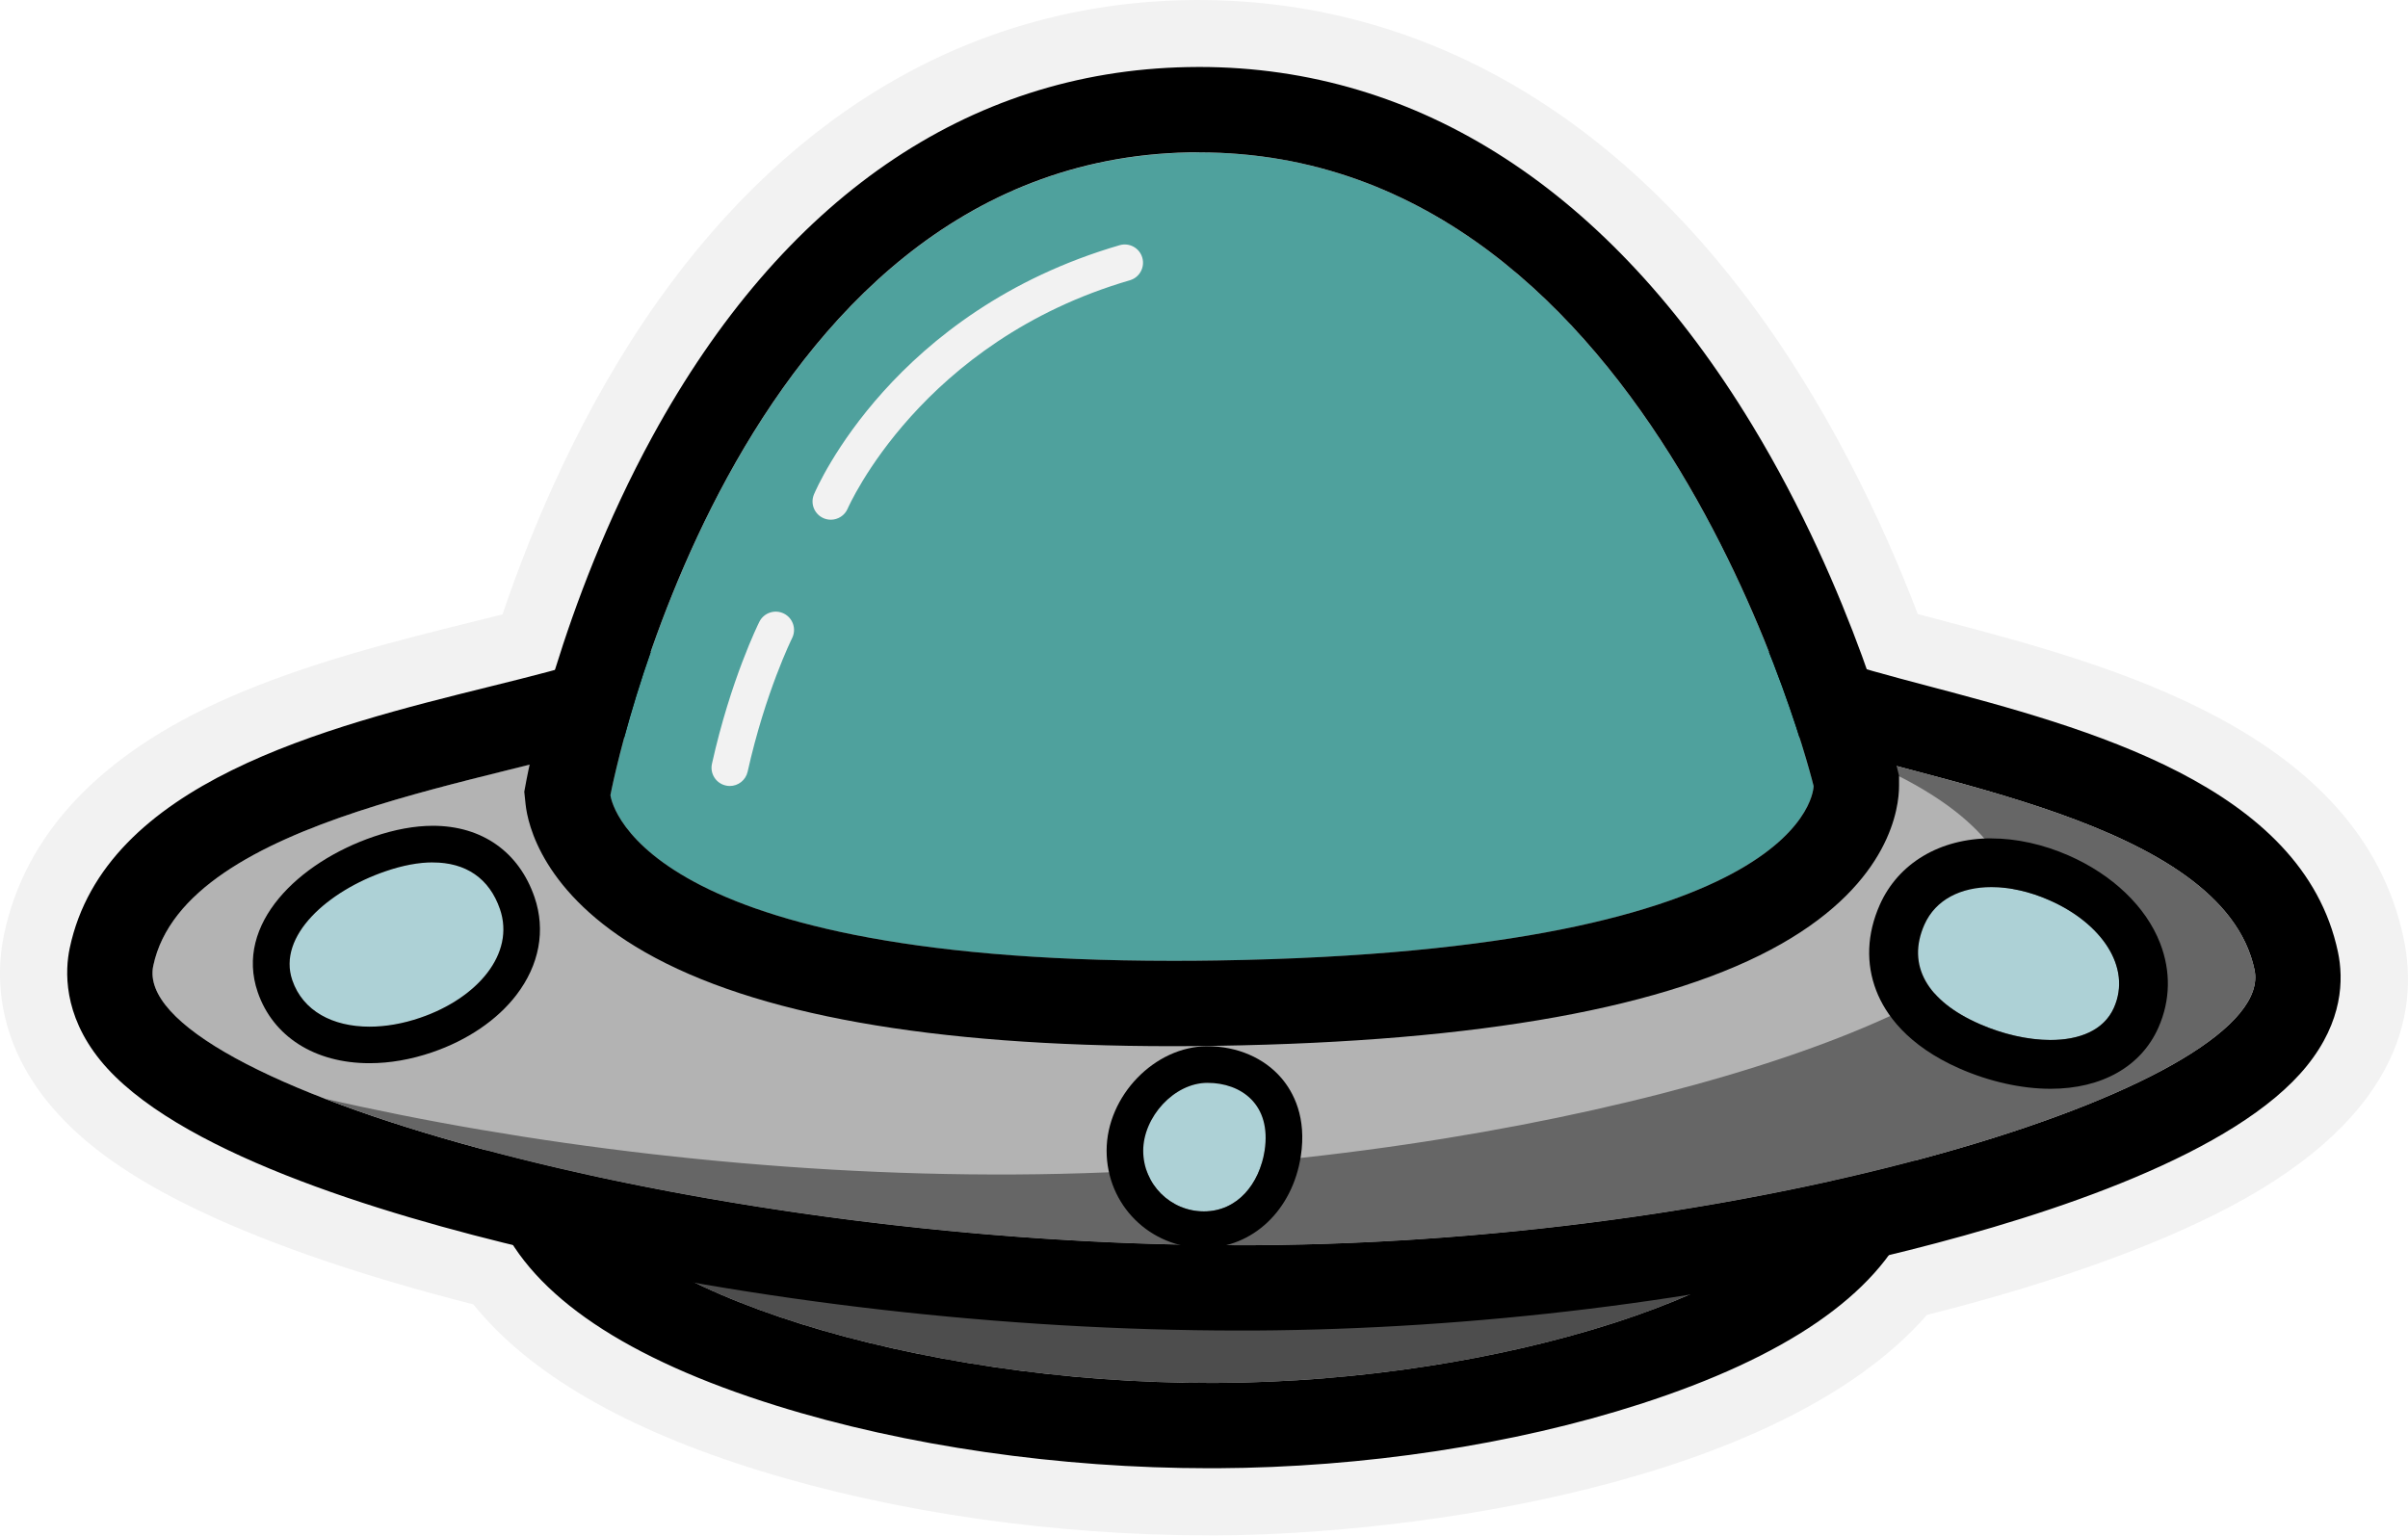
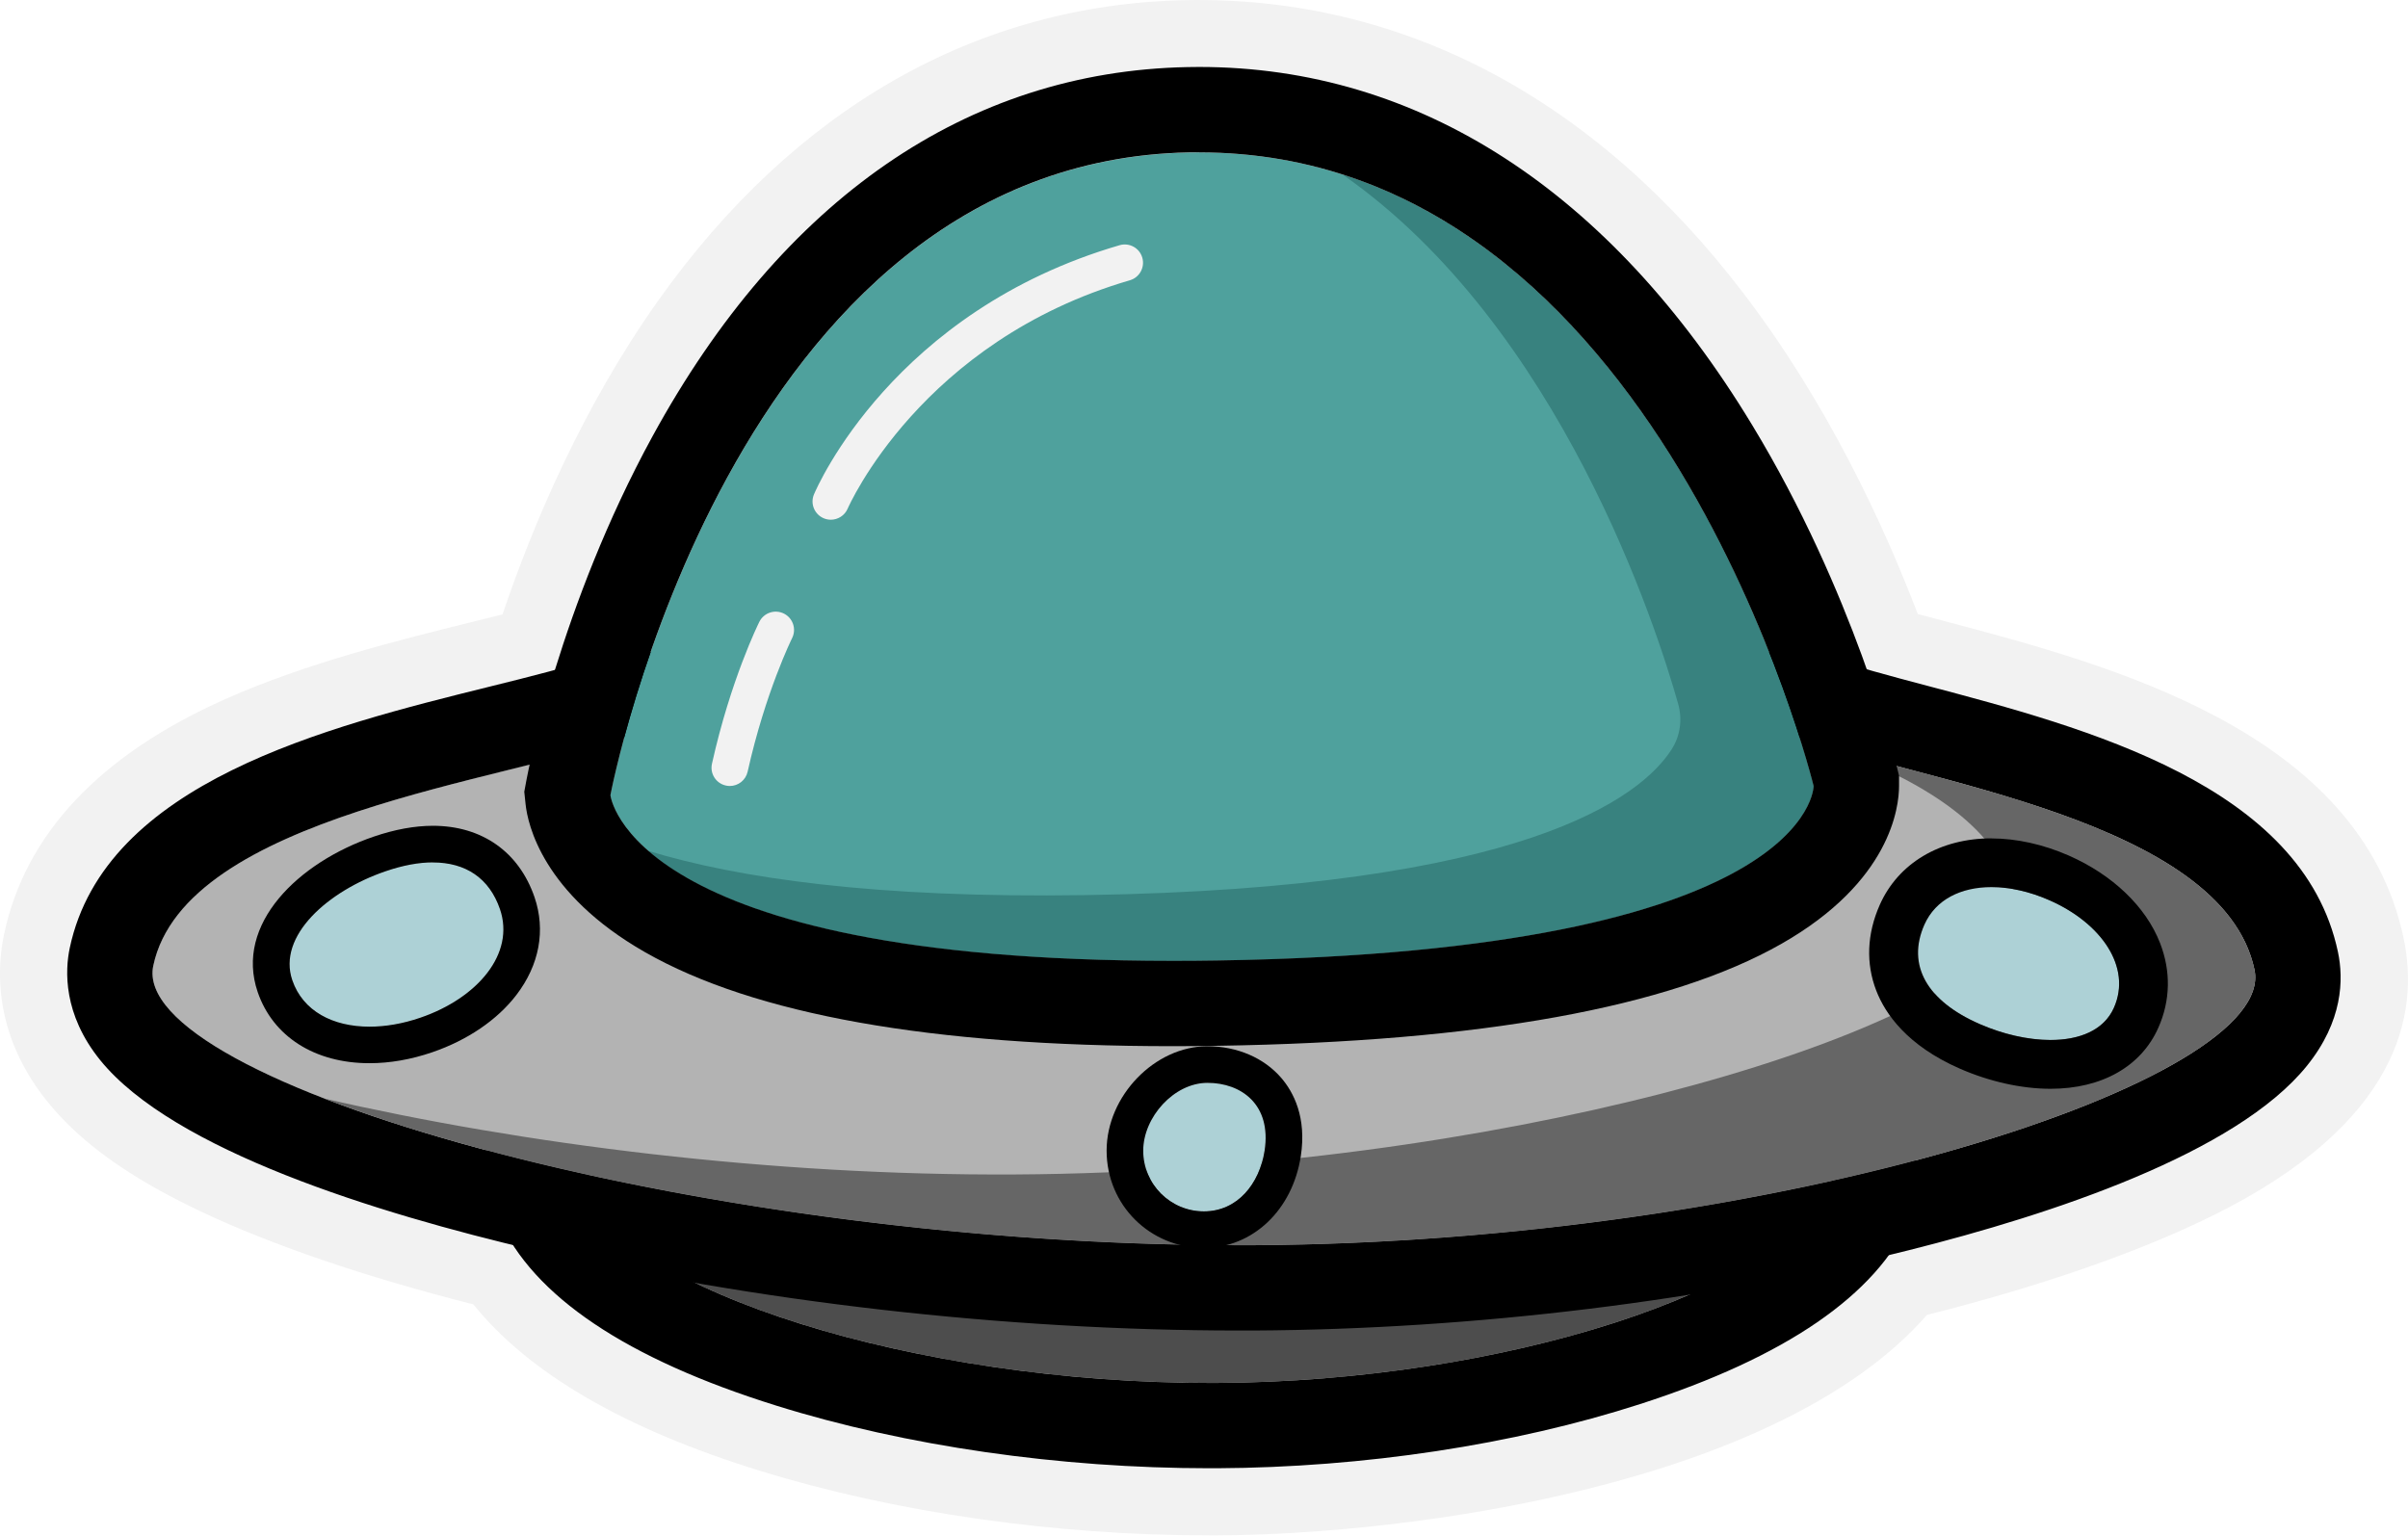
<svg xmlns="http://www.w3.org/2000/svg" id="Layer_2" data-name="Layer 2" viewBox="0 0 367.81 234.57">
  <defs>
    <style>
      .cls-1 {
        fill: #4d4d4d;
      }

-       .cls-1, .cls-2, .cls-3, .cls-4, .cls-5, .cls-6, .cls-7 {
+       .cls-1, .cls-2, .cls-3, .cls-4, .cls-5, .cls-6, .cls-7, .cls-8 {
        stroke-width: 0px;
      }

      .cls-2 {
        fill: #666;
      }

      .cls-3 {
        fill: #4fa19d;
      }

      .cls-5 {
        fill: #b3b3b3;
      }

      .cls-6 {
+         fill: #38827f;
+       }
+ 
+       .cls-7 {
        fill: #add1d6;
      }

-       .cls-7 {
+       .cls-8 {
        fill: #f2f2f2;
      }
    </style>
  </defs>
  <g id="Alien">
    <g id="Ovni">
      <g>
        <g>
-           <path class="cls-3" d="m184.76,213.15c-45.76,0-90.79-14.39-98.33-31.42l-.53-1.2c-33.55-7.71-67.09-20.26-64.32-33.36,3.91-18.51,33.93-25.96,55.85-31.4,6.54-1.62,12.25-3.04,16.38-4.5,3.29-11.93,10.65-33.82,24.16-52.89,17.02-24.01,38.42-36.44,63.62-36.93.52,0,1.04-.02,1.55-.02,25.67,0,48.06,12.43,66.57,36.94,14.47,19.17,22.82,40.99,26.65,52.85,3.92,1.42,9.18,2.81,15.21,4.4,21.38,5.66,50.65,13.4,54.62,32.16,2.9,13.72-32.78,26.9-64.75,34.17-3.8,8.24-15.98,16.02-34.33,21.94-18.18,5.86-39.94,9.15-61.25,9.26h-1.08Z" />
+           <path class="cls-3" d="m344.36,148.15c-4.86-23-51.93-28.85-69.42-35.49h-.07c-7.25-22.85-33.76-90.53-93.24-89.37-57.13,1.12-79.81,65.48-86.27,89.38-17.53,6.63-67.09,11.89-71.95,34.87-2.17,10.26,25.95,23.05,66.42,31.95l-1.69,1.47c7.36,16.63,52.82,30.54,97.7,30.31,43.69-.22,86.82-14.13,93.99-30.31l-.08-.56c39.66-8.85,66.77-22.01,64.61-32.26Z" />
          <path class="cls-4" d="m183.14,23.28c58.42,0,84.54,66.73,91.73,89.38h.07c17.49,6.64,64.56,12.49,69.42,35.49,2.17,10.25-24.95,23.41-64.61,32.26l.08.56c-7.17,16.19-50.31,30.1-93.99,30.31-.36,0-.71,0-1.07,0-44.53,0-89.32-13.82-96.63-30.32l1.69-1.47c-40.47-8.89-68.59-21.69-66.42-31.95,4.85-22.98,54.42-28.24,71.95-34.87,6.46-23.91,29.14-88.26,86.27-89.38.51-.01,1.01-.01,1.52-.01m0-3.73h0c-.53,0-1.06,0-1.59.02-25.82.51-47.73,13.2-65.1,37.72-13.33,18.81-20.72,40.29-24.17,52.53-3.96,1.33-9.27,2.64-15.29,4.14-22.4,5.56-53.08,13.17-57.23,32.83-1.49,7.03,4.82,13.78,19.27,20.62,11.35,5.37,27.03,10.44,45.54,14.73l.15.34c5.35,12.07,25.26,19.84,36.65,23.39,18.89,5.9,41.4,9.14,63.38,9.14.36,0,.72,0,1.09,0,21.5-.11,43.45-3.43,61.82-9.35,18.25-5.89,30.61-13.7,35.04-22.1,18.98-4.36,35.08-9.67,46.69-15.42,13.81-6.84,20.08-13.83,18.61-20.76-4.2-19.88-34.12-27.8-55.96-33.58-5.56-1.47-10.45-2.77-14.2-4.05-3.99-12.15-12.37-33.6-26.65-52.52-18.87-25-41.77-37.68-68.05-37.68h0Z" />
        </g>
-         <path class="cls-7" d="m184.75,234.57c-23.7,0-48.05-3.5-68.71-9.88-20.62-6.37-35.27-14.89-43.73-25.41-16.52-4.2-30.75-9.04-41.64-14.2-8.31-3.93-14.66-8.01-19.42-12.48C-1.05,161.06-.69,148.94.62,142.74c3.23-15.31,14.61-27.4,33.83-35.95,12.33-5.49,26.46-8.99,37.82-11.81,1.5-.37,3.02-.75,4.49-1.12,4.59-13.57,12.14-31.52,23.73-47.87C121.36,16.54,149.25.64,181.17.02c32.84-.61,62.33,14.86,85.18,44.84,12.8,16.78,21.35,35.24,26.58,48.95,1.33.36,2.71.72,4.11,1.09,25.25,6.68,63.41,16.78,70.1,48.44h0c2.44,11.54-.63,28.25-29.07,42.33-11.39,5.64-26.37,10.84-43.73,15.21-22.76,26.04-78.88,33.54-108.39,33.69-.4,0-.8,0-1.2,0Zm-58.82-55.64c14.18,4.82,35.53,9.24,59.78,9.07,17.05-.08,34.7-2.51,49.7-6.84,9.82-2.83,16.16-5.79,19.86-7.99l-1.46-10.83,20.86-4.66c15.61-3.48,27.03-7.17,34.99-10.33-7.59-2.96-16.57-5.33-24.53-7.44-5.21-1.38-9.91-2.62-14.09-3.97h-13.14l-5.22-16.24c-5.47-17.24-26.56-73.14-69.61-73.14-.33,0-.65,0-.98,0-41.73.82-59.73,55.45-64.25,72.18l-3.11,11.49-11.13,4.21c-5.57,2.11-12.3,3.78-20.1,5.71-7.65,1.9-16.22,4.03-23.69,6.64,8.19,3.05,19.64,6.56,35.02,9.94l45.17,9.93-14.06,12.24Zm196.16-24.63h.01-.01Z" />
+         <path class="cls-8" d="m184.75,234.57c-23.7,0-48.05-3.5-68.71-9.88-20.62-6.37-35.27-14.89-43.73-25.41-16.52-4.2-30.75-9.04-41.64-14.2-8.31-3.93-14.66-8.01-19.42-12.48C-1.05,161.06-.69,148.94.62,142.74c3.23-15.31,14.61-27.4,33.83-35.95,12.33-5.49,26.46-8.99,37.82-11.81,1.5-.37,3.02-.75,4.49-1.12,4.59-13.57,12.14-31.52,23.73-47.87C121.36,16.54,149.25.64,181.17.02c32.84-.61,62.33,14.86,85.18,44.84,12.8,16.78,21.35,35.24,26.58,48.95,1.33.36,2.71.72,4.11,1.09,25.25,6.68,63.41,16.78,70.1,48.44h0c2.44,11.54-.63,28.25-29.07,42.33-11.39,5.64-26.37,10.84-43.73,15.21-22.76,26.04-78.88,33.54-108.39,33.69-.4,0-.8,0-1.2,0Zm-58.82-55.64c14.18,4.82,35.53,9.24,59.78,9.07,17.05-.08,34.7-2.51,49.7-6.84,9.82-2.83,16.16-5.79,19.86-7.99l-1.46-10.83,20.86-4.66c15.61-3.48,27.03-7.17,34.99-10.33-7.59-2.96-16.57-5.33-24.53-7.44-5.21-1.38-9.91-2.62-14.09-3.97h-13.14l-5.22-16.24c-5.47-17.24-26.56-73.14-69.61-73.14-.33,0-.65,0-.98,0-41.73.82-59.73,55.45-64.25,72.18l-3.11,11.49-11.13,4.21c-5.57,2.11-12.3,3.78-20.1,5.71-7.65,1.9-16.22,4.03-23.69,6.64,8.19,3.05,19.64,6.56,35.02,9.94l45.17,9.93-14.06,12.24Zm196.16-24.63h.01-.01Z" />
      </g>
      <g>
        <path class="cls-1" d="m279.82,180.97c-7.17,16.19-50.31,30.1-93.99,30.31-44.88.22-90.33-13.69-97.7-30.31l13.52-11.77,176.76,1.4,1.4,10.37Z" />
        <path class="cls-4" d="m101.66,169.2l176.76,1.4,1.4,10.37c-7.17,16.19-50.31,30.1-93.99,30.31-.35,0-.71,0-1.07,0-44.53,0-89.32-13.82-96.63-30.32l13.52-11.77m-4.84-13.08l-3.73,3.24-13.52,11.77-7.26,6.32,3.9,8.8c5.21,11.77,19.47,21.36,42.39,28.51,19.76,6.17,43.26,9.56,66.16,9.56.38,0,.76,0,1.13,0,22.43-.11,45.38-3.59,64.63-9.8,22.22-7.16,36.09-16.68,41.22-28.27l1.49-3.37-.49-3.66-1.4-10.37-1.52-11.2-11.3-.09-176.76-1.4-4.94-.04h0Z" />
      </g>
      <g>
        <path class="cls-5" d="m95.39,112.66c-17.49,6.63-67.13,11.89-71.99,34.89-3.75,17.76,83.31,43.13,168.04,42.69,80.58-.42,156.48-25.19,152.91-42.09-4.86-23-51.93-28.85-69.42-35.49H95.39Z" />
        <path class="cls-4" d="m274.94,112.66c17.49,6.63,64.56,12.49,69.42,35.49,3.57,16.89-72.33,41.66-152.91,42.09-.74,0-1.47,0-2.21,0-84.02,0-169.55-25.09-165.83-42.69,4.86-23,54.5-28.25,71.99-34.89h179.55m2.39-13.04H93l-2.23.85c-3.56,1.35-9.61,2.85-16.02,4.44-24.79,6.15-58.74,14.58-64.1,39.94-.71,3.37-1.05,10.07,4.66,17.12,11.14,13.74,42.15,23.36,66.2,29,33.81,7.93,72.07,12.3,107.73,12.3.76,0,1.51,0,2.27,0,33.72-.18,69.29-4.54,100.14-12.29,21.75-5.46,49.93-14.77,60.72-28.15,5.51-6.83,5.62-13.23,4.74-17.39-5.39-25.49-38.51-34.26-62.69-40.66-5.87-1.55-11.41-3.02-14.86-4.33l-2.23-.85h0Z" />
      </g>
      <path class="cls-2" d="m344.36,148.15c-4.35-20.58-42.47-27.43-62.98-33.4,13.1,5.07,24.27,12.01,26.5,22.59,3.15,14.9-55.55,35.94-124.76,40.98-9.24.67-18.66,1.06-28.16,1.11-37.35.2-75.15-4.63-105.42-11.6,31.59,12.23,87.23,22.69,141.9,22.41,80.58-.42,156.48-25.19,152.91-42.09Z" />
      <g>
-         <path class="cls-6" d="m293.95,141.26c2.75-6.19,11.06-7.25,19.06-3.75,7.99,3.5,12.64,10.24,9.89,16.44-2.75,6.19-12.55,5.98-20.54,2.48-7.99-3.5-11.15-8.97-8.41-15.17Z" />
+         <path class="cls-7" d="m293.95,141.26c2.75-6.19,11.06-7.25,19.06-3.75,7.99,3.5,12.64,10.24,9.89,16.44-2.75,6.19-12.55,5.98-20.54,2.48-7.99-3.5-11.15-8.97-8.41-15.17Z" />
        <path class="cls-4" d="m304.18,135.53c2.78,0,5.82.67,8.82,1.99,7.99,3.5,12.64,10.24,9.89,16.44-1.54,3.47-5.28,4.93-9.68,4.93-3.46,0-7.34-.9-10.86-2.45-7.99-3.5-11.15-8.97-8.41-15.17,1.72-3.87,5.61-5.74,10.23-5.74m0-7.45h0c-7.85,0-14.23,3.8-17.05,10.17-1.96,4.42-2.14,8.95-.52,13.12,1.34,3.46,4.65,8.34,12.75,11.89,4.52,1.98,9.44,3.08,13.85,3.08,7.85,0,13.86-3.41,16.49-9.36,1.83-4.14,1.92-8.6.25-12.9-2.16-5.56-7.25-10.43-13.96-13.38-3.9-1.71-7.99-2.61-11.81-2.61h0Z" />
      </g>
      <g>
-         <path class="cls-6" d="m76.37,138.9c2.33,6.79-3.4,13.58-12.16,16.58s-17.24,1.08-19.56-5.72,5.47-13.65,14.23-16.65c8.76-3,15.17-1,17.49,5.79Z" />
+         <path class="cls-7" d="m76.37,138.9c2.33,6.79-3.4,13.58-12.16,16.58s-17.24,1.08-19.56-5.72c-2.33-6.79,5.47-13.65,14.23-16.65,8.76-3,15.17-1,17.49,5.79Z" />
        <path class="cls-4" d="m66.12,131.76c5.01,0,8.62,2.4,10.25,7.14,2.33,6.79-3.4,13.58-12.16,16.58-2.67.92-5.32,1.37-7.77,1.37-5.59,0-10.17-2.37-11.79-7.09-2.33-6.79,5.47-13.65,14.23-16.65,2.65-.91,5.08-1.36,7.25-1.36m0-5.59h0c-2.8,0-5.84.56-9.06,1.66-11.49,3.93-21.26,13.35-17.71,23.74,2.33,6.8,8.71,10.87,17.08,10.87,3.12,0,6.34-.56,9.58-1.67,5.38-1.84,9.95-4.95,12.86-8.76,3.51-4.59,4.49-9.88,2.77-14.92-2.38-6.94-8.04-10.92-15.53-10.92h0Z" />
      </g>
      <g>
-         <path class="cls-6" d="m193.16,175.8c-.78,5.06-4.15,9.27-9.27,9.27s-9.27-4.15-9.27-9.27,4.7-10.37,9.82-10.37,9.82,3.27,8.73,10.37Z" />
+         <path class="cls-7" d="m193.16,175.8c-.78,5.06-4.15,9.27-9.27,9.27s-9.27-4.15-9.27-9.27,4.7-10.37,9.82-10.37,9.82,3.27,8.73,10.37Z" />
        <path class="cls-4" d="m184.43,165.43c5.12,0,9.82,3.27,8.73,10.37-.78,5.06-4.15,9.27-9.27,9.27s-9.27-4.15-9.27-9.27,4.7-10.37,9.82-10.37m0-5.59c-8.06,0-15.41,7.6-15.41,15.95s6.67,14.86,14.86,14.86c7.44,0,13.53-5.76,14.8-14.01.92-5.95-1.12-9.79-2.98-11.96-2.64-3.07-6.75-4.84-11.27-4.84h0Z" />
      </g>
      <g>
        <path class="cls-3" d="m181.62,23.3c-70.19,1.38-88.38,98.2-88.38,98.2,0,0,2.81,26.65,92.59,25.25,91.22-1.43,91.19-26.65,91.19-26.65,0,0-23.85-98.2-95.4-96.8Z" />
+         <path class="cls-6" d="m205.09,26.68c33.28,23.2,48.04,69.49,51.24,80.85.66,2.35.34,4.87-.98,6.93-4.66,7.29-22.35,21.24-89.52,22.29-32.12.5-53.11-2.59-66.82-6.76,8.81,7.67,31.01,17.64,86.82,16.76,91.22-1.43,91.19-26.65,91.19-26.65,0,0-18.54-76.29-71.93-93.41Z" />
        <path class="cls-4" d="m183.14,23.28c70.36,0,93.88,96.81,93.88,96.81,0,0,.03,25.23-91.19,26.65-2.31.04-4.54.05-6.74.05-83.18,0-85.85-25.31-85.85-25.31,0,0,18.19-96.82,88.38-98.2.51-.01,1.01-.01,1.52-.01m0-13.04c-.59,0-1.17,0-1.77.02-33.64.66-61.89,20.16-81.7,56.4-14.15,25.89-19.04,51.36-19.24,52.43l-.35,1.88.2,1.9c.32,3.04,2.59,13.66,18.23,22.6,16.68,9.54,43.8,14.37,80.59,14.37,2.27,0,4.6-.02,6.94-.06,40.05-.63,69-5.86,86.05-15.57,16.7-9.5,17.98-20.88,17.98-24.14v-1.55s-.37-1.51-.37-1.51c-.26-1.07-6.53-26.46-22.08-52.09-21.69-35.78-50.9-54.68-84.47-54.68h0Z" />
      </g>
-       <path class="cls-7" d="m111.48,120.08c-.2,0-.4-.02-.61-.07-1.51-.33-2.46-1.83-2.12-3.33,2.85-12.81,7.06-21.33,7.24-21.69.69-1.38,2.37-1.94,3.75-1.25,1.38.69,1.94,2.37,1.25,3.75-.04.08-4.1,8.3-6.79,20.4-.29,1.3-1.44,2.19-2.73,2.19Z" />
-       <path class="cls-7" d="m126.91,79.4c-.36,0-.73-.07-1.09-.22-1.42-.6-2.09-2.23-1.49-3.65.48-1.14,12.14-28,46.69-38.07,1.48-.43,3.03.42,3.46,1.9.43,1.48-.42,3.03-1.9,3.46-31.9,9.3-42.99,34.63-43.1,34.88-.45,1.06-1.49,1.7-2.58,1.7Z" />
+       <path class="cls-8" d="m111.48,120.08c-.2,0-.4-.02-.61-.07-1.51-.33-2.46-1.83-2.12-3.33,2.85-12.81,7.06-21.33,7.24-21.69.69-1.38,2.37-1.94,3.75-1.25,1.38.69,1.94,2.37,1.25,3.75-.04.08-4.1,8.3-6.79,20.4-.29,1.3-1.44,2.19-2.73,2.19Z" />
+       <path class="cls-8" d="m126.91,79.4c-.36,0-.73-.07-1.09-.22-1.42-.6-2.09-2.23-1.49-3.65.48-1.14,12.14-28,46.69-38.07,1.48-.43,3.03.42,3.46,1.9.43,1.48-.42,3.03-1.9,3.46-31.9,9.3-42.99,34.63-43.1,34.88-.45,1.06-1.49,1.7-2.58,1.7Z" />
    </g>
  </g>
</svg>
